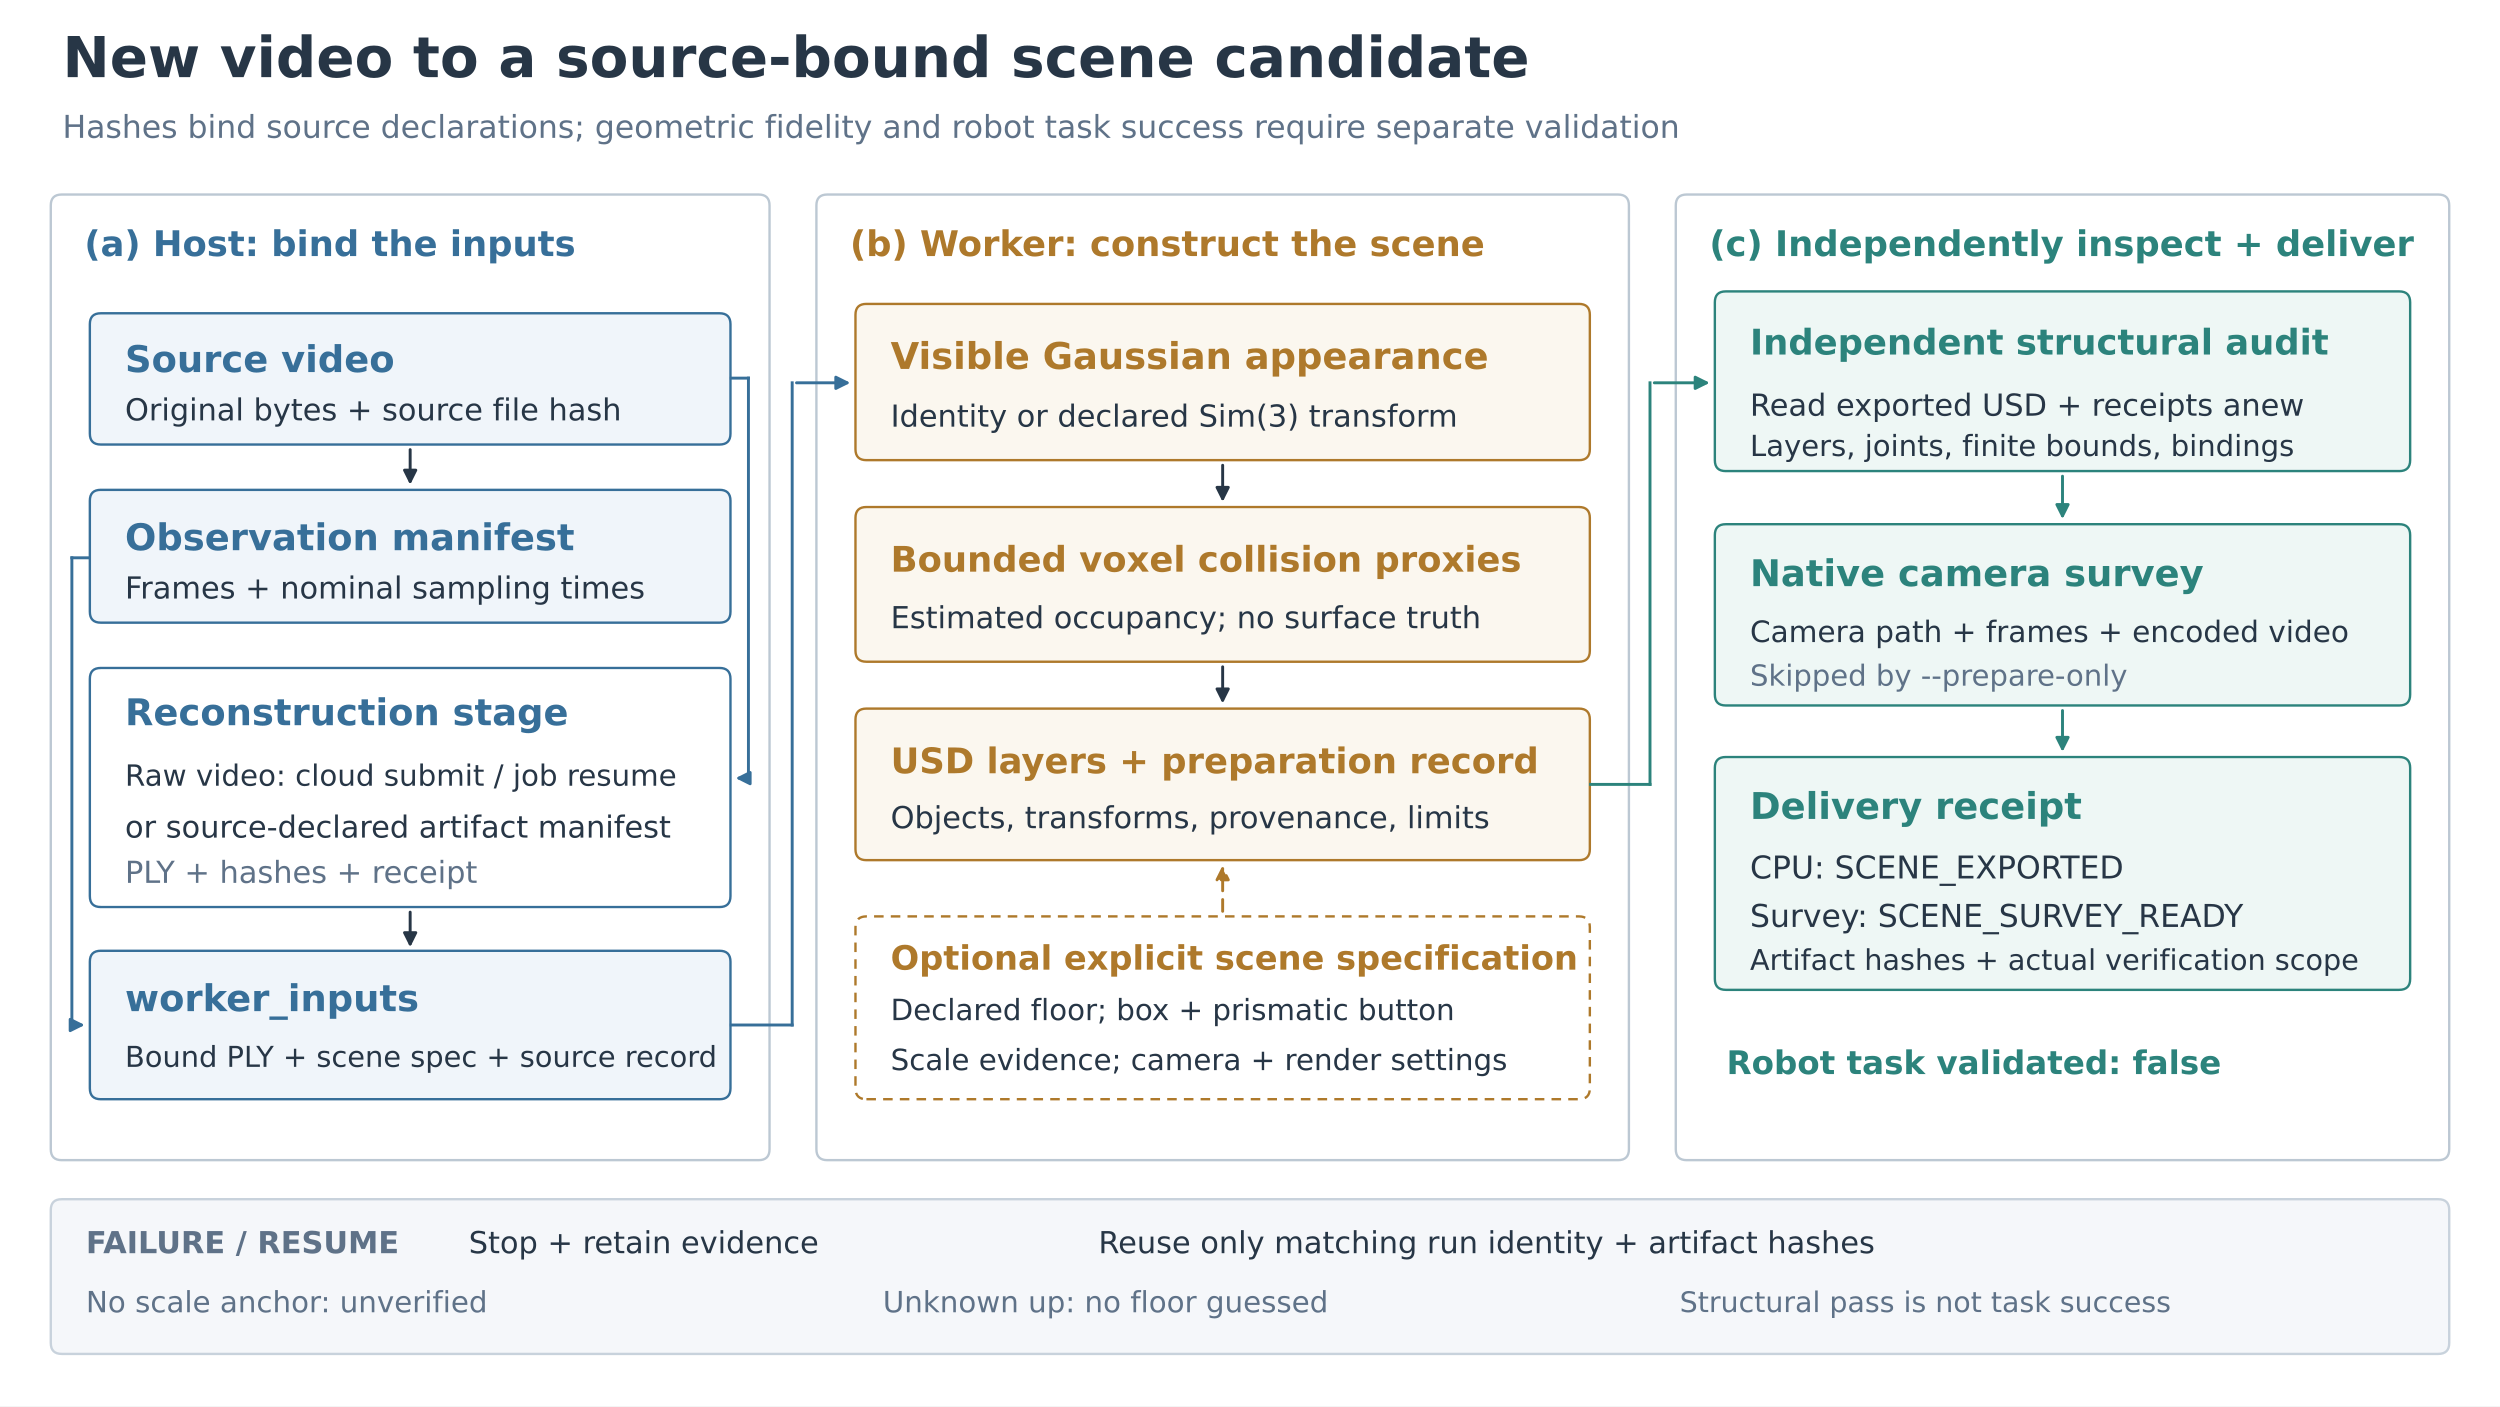
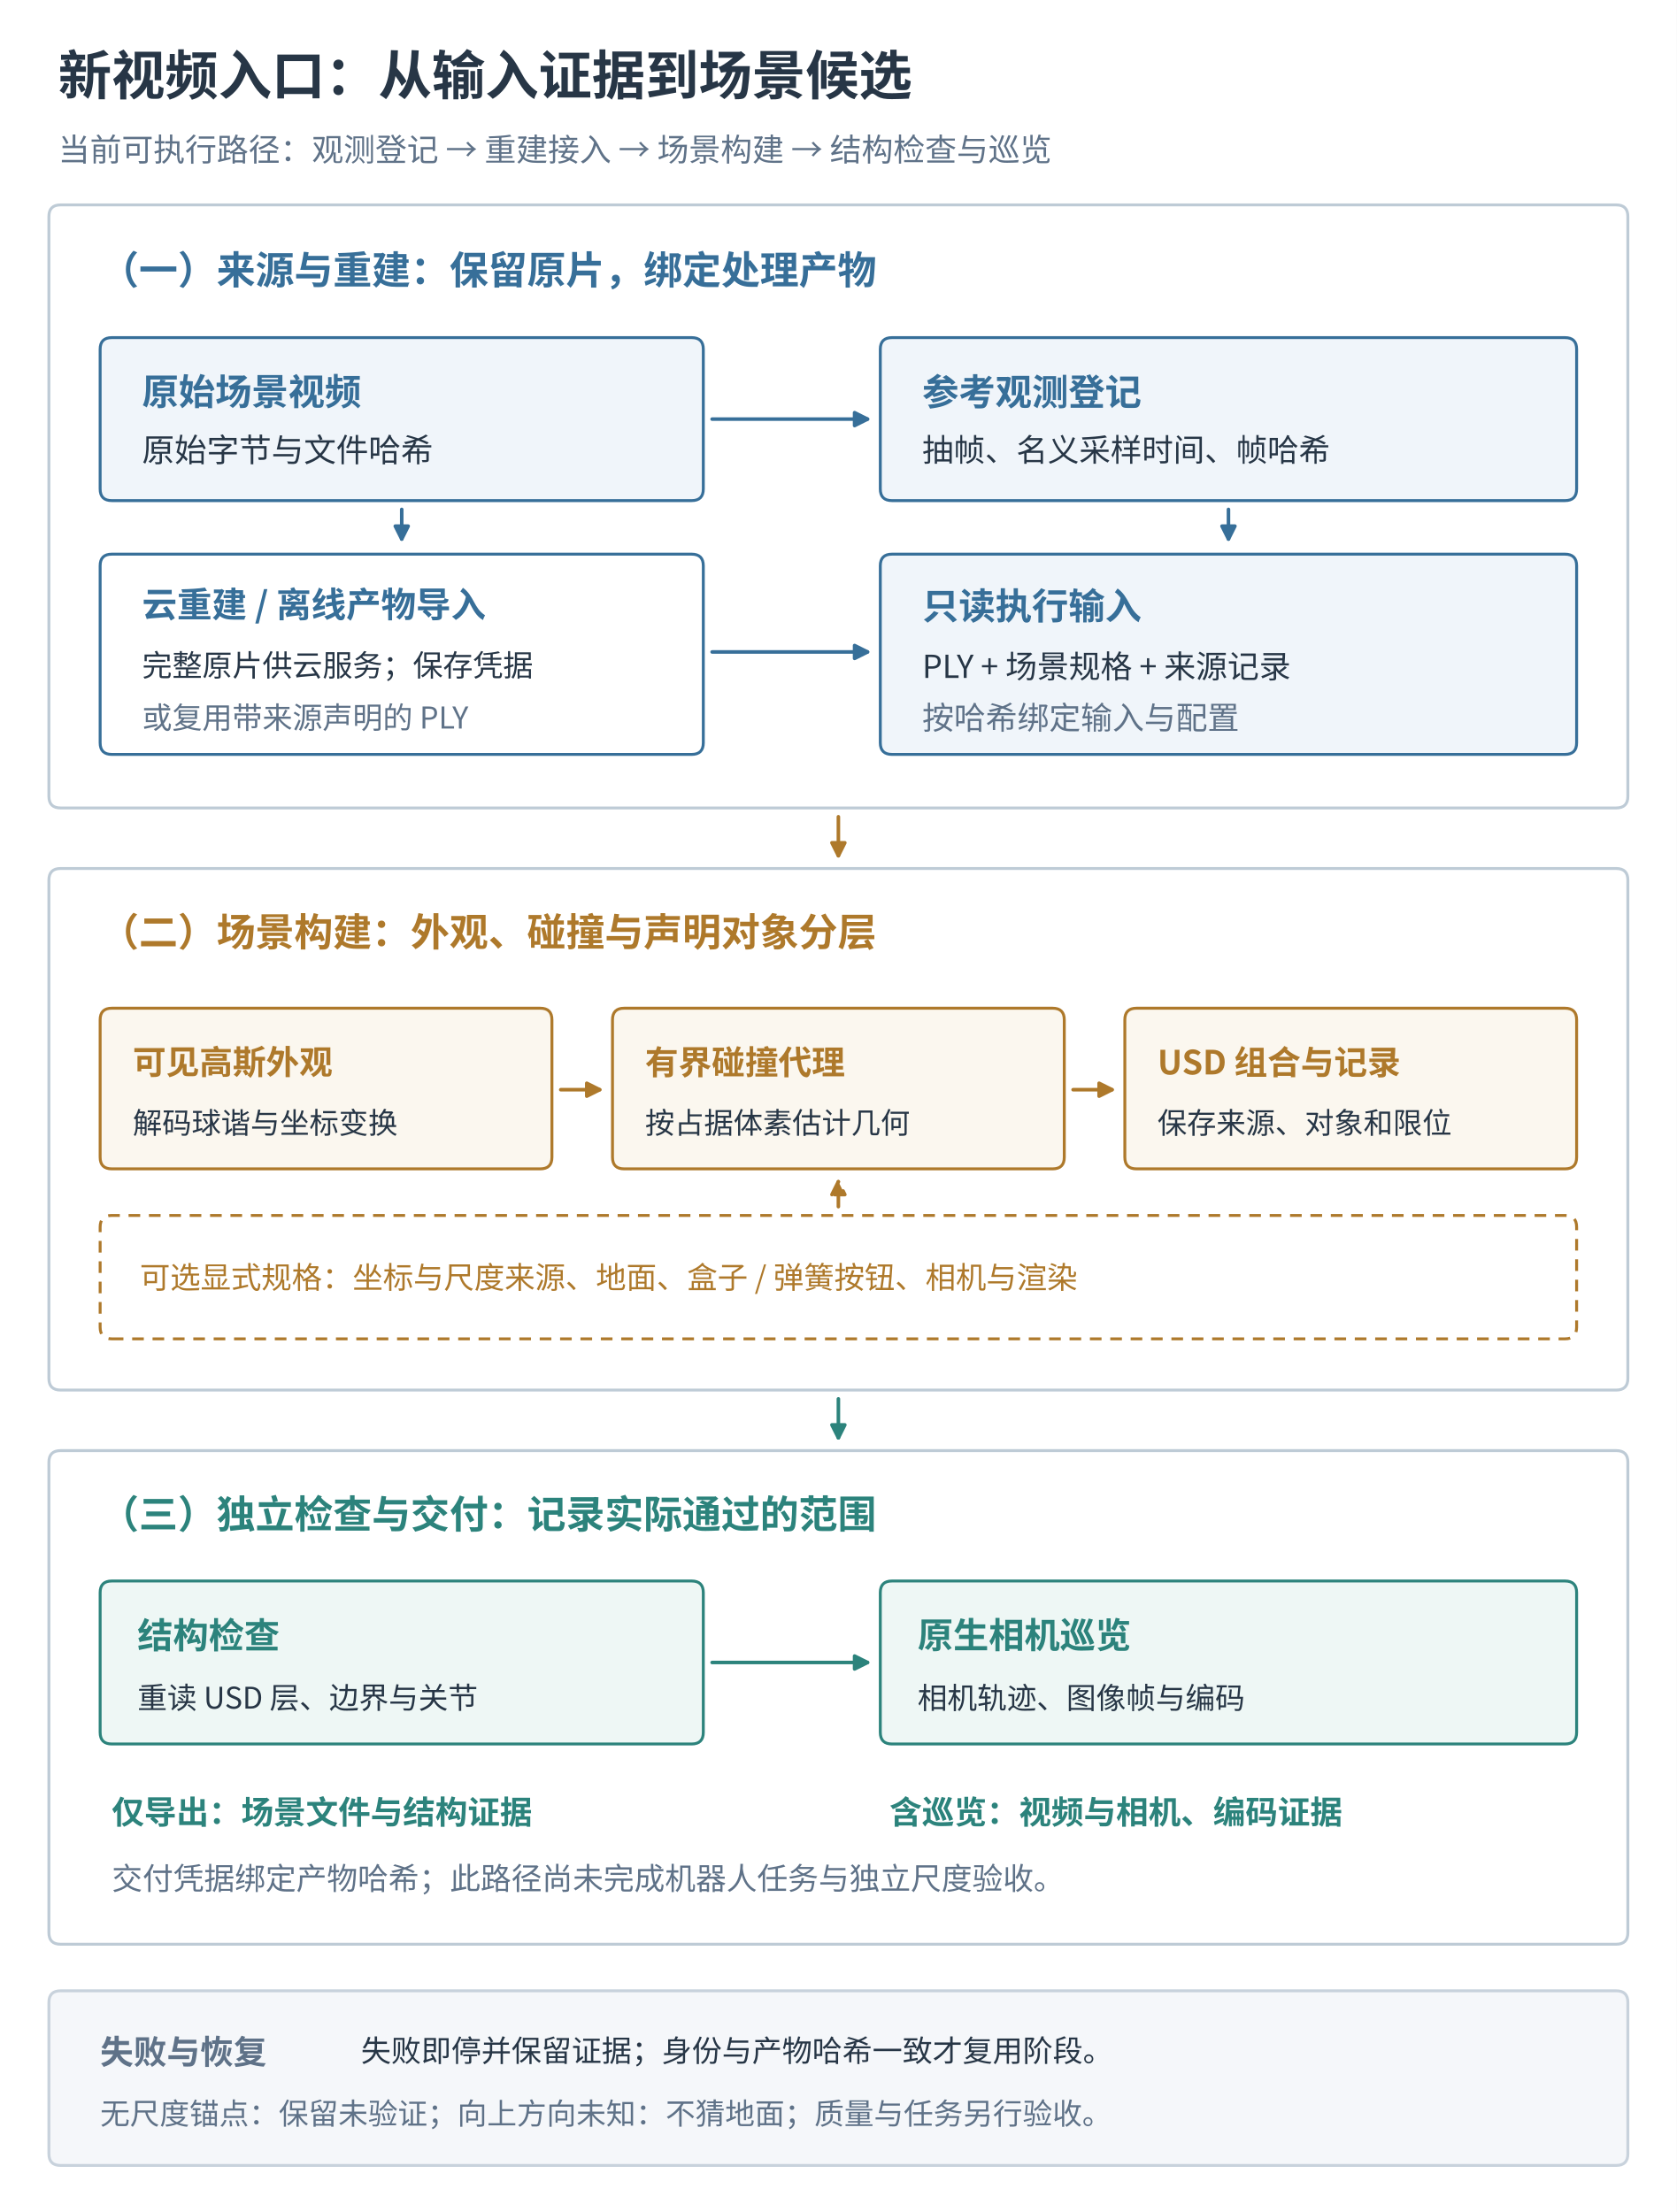
- <svg xmlns="http://www.w3.org/2000/svg" width="1152pt" height="648pt" viewBox="0 0 1152 648" version="1.1">
+ <svg xmlns="http://www.w3.org/2000/svg" width="518.4pt" height="684pt" viewBox="0 0 518.4 684" version="1.1">
  <defs>
    <style type="text/css">*{stroke-linejoin: round; stroke-linecap: butt}</style>
  </defs>
  <g id="figure_1">
    <g id="patch_1">
-       <path d="M 0 648  L 1152 648  L 1152 0  L 0 0  z " style="fill: #ffffff" />
+       <path d="M 0 684 L 518.4 684 L 518.4 0 L 0 0 z " style="fill: #ffffff" />
    </g>
    <g id="axes_1">
      <g id="patch_2">
-         <path d="M 28.44 534.6  L 349.56 534.6  Q 354.6 534.6 354.6 529.56  L 354.6 94.68  Q 354.6 89.64 349.56 89.64  L 28.44 89.64  Q 23.4 89.64 23.4 94.68  L 23.4 529.56  Q 23.4 534.6 28.44 534.6  z " clip-path="url(#p571bc77d63)" style="fill: #ffffff; stroke: #bcc8d3; stroke-width: 1.1; stroke-linejoin: miter" />
+         <path d="M 18.72 249.84 L 499.68 249.84 Q 503.28 249.84 503.28 246.24 L 503.28 66.96 Q 503.28 63.36 499.68 63.36 L 18.72 63.36 Q 15.12 63.36 15.12 66.96 L 15.12 246.24 Q 15.12 249.84 18.72 249.84 z " clip-path="url(#p719870c25b)" style="fill: #ffffff; stroke: #becbd6; stroke-width: 0.9; stroke-linejoin: miter" />
      </g>
      <g id="patch_3">
-         <path d="M 381.24 534.6  L 745.56 534.6  Q 750.6 534.6 750.6 529.56  L 750.6 94.68  Q 750.6 89.64 745.56 89.64  L 381.24 89.64  Q 376.2 89.64 376.2 94.68  L 376.2 529.56  Q 376.2 534.6 381.24 534.6  z " clip-path="url(#p571bc77d63)" style="fill: #ffffff; stroke: #bcc8d3; stroke-width: 1.1; stroke-linejoin: miter" />
+         <path d="M 34.56 154.8 L 213.84 154.8 Q 217.44 154.8 217.44 151.2 L 217.44 108 Q 217.44 104.4 213.84 104.4 L 34.56 104.4 Q 30.96 104.4 30.96 108 L 30.96 151.2 Q 30.96 154.8 34.56 154.8 z " clip-path="url(#p719870c25b)" style="fill: #f0f5fa; stroke: #376f99; stroke-width: 0.9; stroke-linejoin: miter" />
      </g>
      <g id="patch_4">
-         <path d="M 777.24 534.6  L 1123.56 534.6  Q 1128.6 534.6 1128.6 529.56  L 1128.6 94.68  Q 1128.6 89.64 1123.56 89.64  L 777.24 89.64  Q 772.2 89.64 772.2 94.68  L 772.2 529.56  Q 772.2 534.6 777.24 534.6  z " clip-path="url(#p571bc77d63)" style="fill: #ffffff; stroke: #bcc8d3; stroke-width: 1.1; stroke-linejoin: miter" />
+         <path d="M 275.76 154.8 L 483.84 154.8 Q 487.44 154.8 487.44 151.2 L 487.44 108 Q 487.44 104.4 483.84 104.4 L 275.76 104.4 Q 272.16 104.4 272.16 108 L 272.16 151.2 Q 272.16 154.8 275.76 154.8 z " clip-path="url(#p719870c25b)" style="fill: #f0f5fa; stroke: #376f99; stroke-width: 0.9; stroke-linejoin: miter" />
      </g>
      <g id="patch_5">
-         <path d="M 46.44 204.84  L 331.56 204.84  Q 336.6 204.84 336.6 199.8  L 336.6 149.4  Q 336.6 144.36 331.56 144.36  L 46.44 144.36  Q 41.4 144.36 41.4 149.4  L 41.4 199.8  Q 41.4 204.84 46.44 204.84  z " clip-path="url(#p571bc77d63)" style="fill: #f0f5fa; stroke: #376f99; stroke-width: 1.1; stroke-linejoin: miter" />
+         <path d="M 220.16 129.6 Q 244.8 129.6 268.21 129.6 " clip-path="url(#p719870c25b)" style="fill: none; stroke: #376f99; stroke-width: 1.1; stroke-linecap: round" />
+         <path d="M 264.21 127.6 L 268.21 129.6 L 264.21 131.6 z " clip-path="url(#p719870c25b)" style="fill: #376f99; stroke: #376f99; stroke-width: 1.1; stroke-linecap: round" />
      </g>
      <g id="patch_6">
-         <path d="M 189 207.203  Q 189 215.282 189 221.851  " clip-path="url(#p571bc77d63)" style="fill: none; stroke: #273646; stroke-width: 1.35; stroke-linecap: round" />
-         <path d="M 191.6 216.651  L 189 221.851  L 186.4 216.651  z " clip-path="url(#p571bc77d63)" style="fill: #273646; stroke: #273646; stroke-width: 1.35; stroke-linecap: round" />
+         <path d="M 124.2 157.52 Q 124.2 162.72 124.2 166.689 " clip-path="url(#p719870c25b)" style="fill: none; stroke: #376f99; stroke-width: 1.1; stroke-linecap: round" />
+         <path d="M 126.2 162.689 L 124.2 166.689 L 122.2 162.689 z " clip-path="url(#p719870c25b)" style="fill: #376f99; stroke: #376f99; stroke-width: 1.1; stroke-linecap: round" />
      </g>
      <g id="patch_7">
-         <path d="M 46.44 286.92  L 331.56 286.92  Q 336.6 286.92 336.6 281.88  L 336.6 230.76  Q 336.6 225.72 331.56 225.72  L 46.44 225.72  Q 41.4 225.72 41.4 230.76  L 41.4 281.88  Q 41.4 286.92 46.44 286.92  z " clip-path="url(#p571bc77d63)" style="fill: #f0f5fa; stroke: #376f99; stroke-width: 1.1; stroke-linejoin: miter" />
+         <path d="M 34.56 233.28 L 213.84 233.28 Q 217.44 233.28 217.44 229.68 L 217.44 174.96 Q 217.44 171.36 213.84 171.36 L 34.56 171.36 Q 30.96 171.36 30.96 174.96 L 30.96 229.68 Q 30.96 233.28 34.56 233.28 z " clip-path="url(#p719870c25b)" style="fill: #ffffff; stroke: #376f99; stroke-width: 0.9; stroke-linejoin: miter" />
      </g>
      <g id="patch_8">
-         <path d="M 342.881 358.56  Q 340.919 358.56 340.467 358.56  " clip-path="url(#p571bc77d63)" style="fill: none; stroke: #376f99; stroke-width: 1.35; stroke-linecap: round" />
-         <path d="M 345.667 361.16  L 340.467 358.56  L 345.667 355.96  z " clip-path="url(#p571bc77d63)" style="fill: #376f99; stroke: #376f99; stroke-width: 1.35; stroke-linecap: round" />
+         <path d="M 275.76 233.28 L 483.84 233.28 Q 487.44 233.28 487.44 229.68 L 487.44 174.96 Q 487.44 171.36 483.84 171.36 L 275.76 171.36 Q 272.16 171.36 272.16 174.96 L 272.16 229.68 Q 272.16 233.28 275.76 233.28 z " clip-path="url(#p719870c25b)" style="fill: #f0f5fa; stroke: #376f99; stroke-width: 0.9; stroke-linejoin: miter" />
      </g>
      <g id="patch_9">
-         <path d="M 35.119 472.32  Q 37.081 472.32 37.533 472.32  " clip-path="url(#p571bc77d63)" style="fill: none; stroke: #376f99; stroke-width: 1.35; stroke-linecap: round" />
-         <path d="M 32.333 469.72  L 37.533 472.32  L 32.333 474.92  z " clip-path="url(#p571bc77d63)" style="fill: #376f99; stroke: #376f99; stroke-width: 1.35; stroke-linecap: round" />
+         <path d="M 220.16 201.6 Q 244.8 201.6 268.21 201.6 " clip-path="url(#p719870c25b)" style="fill: none; stroke: #376f99; stroke-width: 1.1; stroke-linecap: round" />
+         <path d="M 264.21 199.6 L 268.21 201.6 L 264.21 203.6 z " clip-path="url(#p719870c25b)" style="fill: #376f99; stroke: #376f99; stroke-width: 1.1; stroke-linecap: round" />
      </g>
      <g id="patch_10">
-         <path d="M 46.44 417.96  L 331.56 417.96  Q 336.6 417.96 336.6 412.92  L 336.6 312.84  Q 336.6 307.8 331.56 307.8  L 46.44 307.8  Q 41.4 307.8 41.4 312.84  L 41.4 412.92  Q 41.4 417.96 46.44 417.96  z " clip-path="url(#p571bc77d63)" style="fill: #ffffff; stroke: #376f99; stroke-width: 1.1; stroke-linejoin: miter" />
+         <path d="M 379.8 157.52 Q 379.8 162.72 379.8 166.689 " clip-path="url(#p719870c25b)" style="fill: none; stroke: #376f99; stroke-width: 1.1; stroke-linecap: round" />
+         <path d="M 381.8 162.689 L 379.8 166.689 L 377.8 162.689 z " clip-path="url(#p719870c25b)" style="fill: #376f99; stroke: #376f99; stroke-width: 1.1; stroke-linecap: round" />
      </g>
      <g id="patch_11">
-         <path d="M 189 420.323  Q 189 428.402 189 434.971  " clip-path="url(#p571bc77d63)" style="fill: none; stroke: #273646; stroke-width: 1.35; stroke-linecap: round" />
-         <path d="M 191.6 429.771  L 189 434.971  L 186.4 429.771  z " clip-path="url(#p571bc77d63)" style="fill: #273646; stroke: #273646; stroke-width: 1.35; stroke-linecap: round" />
+         <path d="M 259.2 252.564 Q 259.2 259.201 259.2 264.607 " clip-path="url(#p719870c25b)" style="fill: none; stroke: #ae792b; stroke-width: 1.1; stroke-linecap: round" />
+         <path d="M 261.2 260.607 L 259.2 264.607 L 257.2 260.607 z " clip-path="url(#p719870c25b)" style="fill: #ae792b; stroke: #ae792b; stroke-width: 1.1; stroke-linecap: round" />
      </g>
      <g id="patch_12">
-         <path d="M 46.44 506.52  L 331.56 506.52  Q 336.6 506.52 336.6 501.48  L 336.6 443.16  Q 336.6 438.12 331.56 438.12  L 46.44 438.12  Q 41.4 438.12 41.4 443.16  L 41.4 501.48  Q 41.4 506.52 46.44 506.52  z " clip-path="url(#p571bc77d63)" style="fill: #f0f5fa; stroke: #376f99; stroke-width: 1.1; stroke-linejoin: miter" />
+         <path d="M 18.72 429.84 L 499.68 429.84 Q 503.28 429.84 503.28 426.24 L 503.28 272.16 Q 503.28 268.56 499.68 268.56 L 18.72 268.56 Q 15.12 268.56 15.12 272.16 L 15.12 426.24 Q 15.12 429.84 18.72 429.84 z " clip-path="url(#p719870c25b)" style="fill: #ffffff; stroke: #becbd6; stroke-width: 0.9; stroke-linejoin: miter" />
      </g>
      <g id="patch_13">
-         <path d="M 367.04 176.4  Q 379.441 176.4 390.332 176.4  " clip-path="url(#p571bc77d63)" style="fill: none; stroke: #376f99; stroke-width: 1.35; stroke-linecap: round" />
-         <path d="M 385.132 173.8  L 390.332 176.4  L 385.132 179  z " clip-path="url(#p571bc77d63)" style="fill: #376f99; stroke: #376f99; stroke-width: 1.35; stroke-linecap: round" />
+         <path d="M 34.56 361.44 L 167.04 361.44 Q 170.64 361.44 170.64 357.84 L 170.64 315.36 Q 170.64 311.76 167.04 311.76 L 34.56 311.76 Q 30.96 311.76 30.96 315.36 L 30.96 357.84 Q 30.96 361.44 34.56 361.44 z " clip-path="url(#p719870c25b)" style="fill: #fbf7ef; stroke: #ae792b; stroke-width: 0.9; stroke-linejoin: miter" />
      </g>
      <g id="patch_14">
-         <path d="M 399.24 212.04  L 727.56 212.04  Q 732.6 212.04 732.6 207  L 732.6 145.08  Q 732.6 140.04 727.56 140.04  L 399.24 140.04  Q 394.2 140.04 394.2 145.08  L 394.2 207  Q 394.2 212.04 399.24 212.04  z " clip-path="url(#p571bc77d63)" style="fill: #fbf7ef; stroke: #ae792b; stroke-width: 1.1; stroke-linejoin: miter" />
+         <path d="M 192.96 361.44 L 325.44 361.44 Q 329.04 361.44 329.04 357.84 L 329.04 315.36 Q 329.04 311.76 325.44 311.76 L 192.96 311.76 Q 189.36 311.76 189.36 315.36 L 189.36 357.84 Q 189.36 361.44 192.96 361.44 z " clip-path="url(#p719870c25b)" style="fill: #fbf7ef; stroke: #ae792b; stroke-width: 0.9; stroke-linejoin: miter" />
      </g>
      <g id="patch_15">
-         <path d="M 563.4 214.401  Q 563.4 222.843 563.4 229.775  " clip-path="url(#p571bc77d63)" style="fill: none; stroke: #273646; stroke-width: 1.35; stroke-linecap: round" />
-         <path d="M 566 224.575  L 563.4 229.775  L 560.8 224.575  z " clip-path="url(#p571bc77d63)" style="fill: #273646; stroke: #273646; stroke-width: 1.35; stroke-linecap: round" />
+         <path d="M 351.36 361.44 L 483.84 361.44 Q 487.44 361.44 487.44 357.84 L 487.44 315.36 Q 487.44 311.76 483.84 311.76 L 351.36 311.76 Q 347.76 311.76 347.76 315.36 L 347.76 357.84 Q 347.76 361.44 351.36 361.44 z " clip-path="url(#p719870c25b)" style="fill: #fbf7ef; stroke: #ae792b; stroke-width: 0.9; stroke-linejoin: miter" />
      </g>
      <g id="patch_16">
-         <path d="M 399.24 304.92  L 727.56 304.92  Q 732.6 304.92 732.6 299.88  L 732.6 238.68  Q 732.6 233.64 727.56 233.64  L 399.24 233.64  Q 394.2 233.64 394.2 238.68  L 394.2 299.88  Q 394.2 304.92 399.24 304.92  z " clip-path="url(#p571bc77d63)" style="fill: #fbf7ef; stroke: #ae792b; stroke-width: 1.1; stroke-linejoin: miter" />
+         <path d="M 173.364 336.96 Q 180.001 336.96 185.407 336.96 " clip-path="url(#p719870c25b)" style="fill: none; stroke: #ae792b; stroke-width: 1.1; stroke-linecap: round" />
+         <path d="M 181.407 334.96 L 185.407 336.96 L 181.407 338.96 z " clip-path="url(#p719870c25b)" style="fill: #ae792b; stroke: #ae792b; stroke-width: 1.1; stroke-linecap: round" />
      </g>
      <g id="patch_17">
-         <path d="M 563.4 307.281  Q 563.4 315.723 563.4 322.655  " clip-path="url(#p571bc77d63)" style="fill: none; stroke: #273646; stroke-width: 1.35; stroke-linecap: round" />
-         <path d="M 566 317.455  L 563.4 322.655  L 560.8 317.455  z " clip-path="url(#p571bc77d63)" style="fill: #273646; stroke: #273646; stroke-width: 1.35; stroke-linecap: round" />
+         <path d="M 331.764 336.96 Q 338.401 336.96 343.807 336.96 " clip-path="url(#p719870c25b)" style="fill: none; stroke: #ae792b; stroke-width: 1.1; stroke-linecap: round" />
+         <path d="M 339.807 334.96 L 343.807 336.96 L 339.807 338.96 z " clip-path="url(#p719870c25b)" style="fill: #ae792b; stroke: #ae792b; stroke-width: 1.1; stroke-linecap: round" />
      </g>
      <g id="patch_18">
-         <path d="M 399.24 396.36  L 727.56 396.36  Q 732.6 396.36 732.6 391.32  L 732.6 331.56  Q 732.6 326.52 727.56 326.52  L 399.24 326.52  Q 394.2 326.52 394.2 331.56  L 394.2 391.32  Q 394.2 396.36 399.24 396.36  z " clip-path="url(#p571bc77d63)" style="fill: #fbf7ef; stroke: #ae792b; stroke-width: 1.1; stroke-linejoin: miter" />
+         <path d="M 34.56 414 L 483.84 414 Q 487.44 414 487.44 410.4 L 487.44 379.44 Q 487.44 375.84 483.84 375.84 L 34.56 375.84 Q 30.96 375.84 30.96 379.44 L 30.96 410.4 Q 30.96 414 34.56 414 z " clip-path="url(#p719870c25b)" style="fill: #ffffff; stroke-dasharray: 3.6,2.7; stroke-dashoffset: 0; stroke: #ae792b; stroke-width: 0.9; stroke-linejoin: miter" />
      </g>
      <g id="patch_19">
-         <path d="M 399.24 506.52  L 727.56 506.52  Q 732.6 506.52 732.6 501.48  L 732.6 427.32  Q 732.6 422.28 727.56 422.28  L 399.24 422.28  Q 394.2 422.28 394.2 427.32  L 394.2 501.48  Q 394.2 506.52 399.24 506.52  z " clip-path="url(#p571bc77d63)" style="fill: #ffffff; stroke-dasharray: 4.4,3.3; stroke-dashoffset: 0; stroke: #ae792b; stroke-width: 1.1; stroke-linejoin: miter" />
+         <path d="M 259.2 373.117 Q 259.2 368.638 259.2 365.388 " clip-path="url(#p719870c25b)" style="fill: none; stroke-dasharray: 4.4,3.3; stroke-dashoffset: 0; stroke: #ae792b; stroke-width: 1.1; stroke-linecap: round" />
+         <path d="M 257.2 369.388 L 259.2 365.388 L 261.2 369.388 z " clip-path="url(#p719870c25b)" style="fill: #ae792b; stroke-dasharray: 4.4,3.3; stroke-dashoffset: 0; stroke: #ae792b; stroke-width: 1.1; stroke-linecap: round" />
      </g>
      <g id="patch_20">
-         <path d="M 563.4 419.917  Q 563.4 409.32 563.4 400.231  " clip-path="url(#p571bc77d63)" style="fill: none; stroke-dasharray: 5.4,4.05; stroke-dashoffset: 0; stroke: #ae792b; stroke-width: 1.35; stroke-linecap: round" />
-         <path d="M 560.8 405.431  L 563.4 400.231  L 566 405.431  z " clip-path="url(#p571bc77d63)" style="fill: #ae792b; stroke-dasharray: 5.4,4.05; stroke-dashoffset: 0; stroke: #ae792b; stroke-width: 1.35; stroke-linecap: round" />
+         <path d="M 259.2 432.564 Q 259.2 439.201 259.2 444.607 " clip-path="url(#p719870c25b)" style="fill: none; stroke: #2c837c; stroke-width: 1.1; stroke-linecap: round" />
+         <path d="M 261.2 440.607 L 259.2 444.607 L 257.2 440.607 z " clip-path="url(#p719870c25b)" style="fill: #2c837c; stroke: #2c837c; stroke-width: 1.1; stroke-linecap: round" />
      </g>
      <g id="patch_21">
-         <path d="M 762.32 176.4  Q 775.081 176.4 786.332 176.4  " clip-path="url(#p571bc77d63)" style="fill: none; stroke: #2c837c; stroke-width: 1.35; stroke-linecap: round" />
-         <path d="M 781.132 173.8  L 786.332 176.4  L 781.132 179  z " clip-path="url(#p571bc77d63)" style="fill: #2c837c; stroke: #2c837c; stroke-width: 1.35; stroke-linecap: round" />
+         <path d="M 18.72 601.2 L 499.68 601.2 Q 503.28 601.2 503.28 597.6 L 503.28 452.16 Q 503.28 448.56 499.68 448.56 L 18.72 448.56 Q 15.12 448.56 15.12 452.16 L 15.12 597.6 Q 15.12 601.2 18.72 601.2 z " clip-path="url(#p719870c25b)" style="fill: #ffffff; stroke: #becbd6; stroke-width: 0.9; stroke-linejoin: miter" />
      </g>
      <g id="patch_22">
-         <path d="M 795.24 217.08  L 1105.56 217.08  Q 1110.6 217.08 1110.6 212.04  L 1110.6 139.32  Q 1110.6 134.28 1105.56 134.28  L 795.24 134.28  Q 790.2 134.28 790.2 139.32  L 790.2 212.04  Q 790.2 217.08 795.24 217.08  z " clip-path="url(#p571bc77d63)" style="fill: #eef7f5; stroke: #2c837c; stroke-width: 1.1; stroke-linejoin: miter" />
+         <path d="M 34.56 539.28 L 213.84 539.28 Q 217.44 539.28 217.44 535.68 L 217.44 492.48 Q 217.44 488.88 213.84 488.88 L 34.56 488.88 Q 30.96 488.88 30.96 492.48 L 30.96 535.68 Q 30.96 539.28 34.56 539.28 z " clip-path="url(#p719870c25b)" style="fill: #eef7f5; stroke: #2c837c; stroke-width: 0.9; stroke-linejoin: miter" />
      </g>
      <g id="patch_23">
-         <path d="M 950.4 219.438  Q 950.4 229.319 950.4 237.69  " clip-path="url(#p571bc77d63)" style="fill: none; stroke: #2c837c; stroke-width: 1.35; stroke-linecap: round" />
-         <path d="M 953 232.49  L 950.4 237.69  L 947.8 232.49  z " clip-path="url(#p571bc77d63)" style="fill: #2c837c; stroke: #2c837c; stroke-width: 1.35; stroke-linecap: round" />
+         <path d="M 275.76 539.28 L 483.84 539.28 Q 487.44 539.28 487.44 535.68 L 487.44 492.48 Q 487.44 488.88 483.84 488.88 L 275.76 488.88 Q 272.16 488.88 272.16 492.48 L 272.16 535.68 Q 272.16 539.28 275.76 539.28 z " clip-path="url(#p719870c25b)" style="fill: #eef7f5; stroke: #2c837c; stroke-width: 0.9; stroke-linejoin: miter" />
      </g>
      <g id="patch_24">
-         <path d="M 795.24 325.08  L 1105.56 325.08  Q 1110.6 325.08 1110.6 320.04  L 1110.6 246.6  Q 1110.6 241.56 1105.56 241.56  L 795.24 241.56  Q 790.2 241.56 790.2 246.6  L 790.2 320.04  Q 790.2 325.08 795.24 325.08  z " clip-path="url(#p571bc77d63)" style="fill: #eef7f5; stroke: #2c837c; stroke-width: 1.1; stroke-linejoin: miter" />
+         <path d="M 220.16 514.08 Q 244.8 514.08 268.21 514.08 " clip-path="url(#p719870c25b)" style="fill: none; stroke: #2c837c; stroke-width: 1.1; stroke-linecap: round" />
+         <path d="M 264.21 512.08 L 268.21 514.08 L 264.21 516.08 z " clip-path="url(#p719870c25b)" style="fill: #2c837c; stroke: #2c837c; stroke-width: 1.1; stroke-linecap: round" />
      </g>
      <g id="patch_25">
-         <path d="M 950.4 327.44  Q 950.4 336.959 950.4 344.97  " clip-path="url(#p571bc77d63)" style="fill: none; stroke: #2c837c; stroke-width: 1.35; stroke-linecap: round" />
-         <path d="M 953 339.77  L 950.4 344.97  L 947.8 339.77  z " clip-path="url(#p571bc77d63)" style="fill: #2c837c; stroke: #2c837c; stroke-width: 1.35; stroke-linecap: round" />
-       </g>
-       <g id="patch_26">
-         <path d="M 795.24 456.12  L 1105.56 456.12  Q 1110.6 456.12 1110.6 451.08  L 1110.6 353.88  Q 1110.6 348.84 1105.56 348.84  L 795.24 348.84  Q 790.2 348.84 790.2 353.88  L 790.2 451.08  Q 790.2 456.12 795.24 456.12  z " clip-path="url(#p571bc77d63)" style="fill: #eef7f5; stroke: #2c837c; stroke-width: 1.1; stroke-linejoin: miter" />
-       </g>
-       <g id="patch_27">
-         <path d="M 28.44 623.88  L 1123.56 623.88  Q 1128.6 623.88 1128.6 618.84  L 1128.6 557.64  Q 1128.6 552.6 1123.56 552.6  L 28.44 552.6  Q 23.4 552.6 23.4 557.64  L 23.4 618.84  Q 23.4 623.88 28.44 623.88  z " clip-path="url(#p571bc77d63)" style="fill: #f5f7fa; stroke: #c8d2dc; stroke-width: 1.1; stroke-linejoin: miter" />
-       </g>
-       <g id="line2d_1">
-         <path d="M 336.96 174.24  L 344.88 174.24  " clip-path="url(#p571bc77d63)" style="fill: none; stroke: #376f99; stroke-width: 1.35; stroke-linecap: square" />
-       </g>
-       <g id="line2d_2">
-         <path d="M 344.88 174.24  L 344.88 358.56  " clip-path="url(#p571bc77d63)" style="fill: none; stroke: #376f99; stroke-width: 1.35; stroke-linecap: square" />
-       </g>
-       <g id="line2d_3">
-         <path d="M 41.04 257.04  L 33.12 257.04  " clip-path="url(#p571bc77d63)" style="fill: none; stroke: #376f99; stroke-width: 1.35; stroke-linecap: square" />
-       </g>
-       <g id="line2d_4">
-         <path d="M 33.12 257.04  L 33.12 472.32  " clip-path="url(#p571bc77d63)" style="fill: none; stroke: #376f99; stroke-width: 1.35; stroke-linecap: square" />
-       </g>
-       <g id="line2d_5">
-         <path d="M 336.96 472.32  L 365.04 472.32  " clip-path="url(#p571bc77d63)" style="fill: none; stroke: #376f99; stroke-width: 1.35; stroke-linecap: square" />
-       </g>
-       <g id="line2d_6">
-         <path d="M 365.04 472.32  L 365.04 176.4  " clip-path="url(#p571bc77d63)" style="fill: none; stroke: #376f99; stroke-width: 1.35; stroke-linecap: square" />
-       </g>
-       <g id="line2d_7">
-         <path d="M 732.96 361.44  L 760.32 361.44  " clip-path="url(#p571bc77d63)" style="fill: none; stroke: #2c837c; stroke-width: 1.35; stroke-linecap: square" />
-       </g>
-       <g id="line2d_8">
-         <path d="M 760.32 361.44  L 760.32 176.4  " clip-path="url(#p571bc77d63)" style="fill: none; stroke: #2c837c; stroke-width: 1.35; stroke-linecap: square" />
+         <path d="M 18.72 669.6 L 499.68 669.6 Q 503.28 669.6 503.28 666 L 503.28 619.2 Q 503.28 615.6 499.68 615.6 L 18.72 615.6 Q 15.12 615.6 15.12 619.2 L 15.12 666 Q 15.12 669.6 18.72 669.6 z " clip-path="url(#p719870c25b)" style="fill: #f5f7fa; stroke: #c8d2dc; stroke-width: 0.9; stroke-linejoin: miter" />
      </g>
      <g id="text_1">
-         <text style="font-weight: 700; font-size: 26px; font-family: 'DejaVu Sans'; text-anchor: start; fill: #273646" x="28.8" y="35.555" transform="rotate(-0 28.8 35.55492)">New video to a source-bound scene candidate</text>
+         <text style="font-weight: 700; font-size: 16.5px; font-family: 'Noto Sans CJK SC', 'DejaVu Sans'; text-anchor: start; fill: #273646" x="18" y="29.286" transform="rotate(-0 18 29.28551)">新视频入口：从输入证据到场景候选</text>
      </g>
      <g id="text_2">
-         <text style="font-size: 14.5px; font-family: 'DejaVu Sans'; text-anchor: start; fill: #5f7288" x="28.8" y="63.527" transform="rotate(-0 28.8 63.52717)">Hashes bind source declarations; geometric fidelity and robot task success require separate validation</text>
+         <text style="font-size: 9.8px; font-family: 'Noto Sans CJK SC', 'DejaVu Sans'; text-anchor: start; fill: #5f7288" x="18" y="49.824" transform="rotate(-0 18 49.82391)">当前可执行路径：观测登记 → 重建接入 → 场景构建 → 结构检查与巡览</text>
      </g>
      <g id="text_3">
-         <text style="font-weight: 700; font-size: 16.3px; font-family: 'DejaVu Sans'; text-anchor: start; fill: #376f99" x="38.88" y="117.995" transform="rotate(-0 38.88 117.9948)">(a) Host: bind the inputs</text>
+         <text style="font-weight: 700; font-size: 12px; font-family: 'Noto Sans CJK SC', 'DejaVu Sans'; text-anchor: start; fill: #376f99" x="30.96" y="87.852" transform="rotate(-0 30.96 87.85219)">（一）来源与重建：保留原片，绑定处理产物</text>
      </g>
      <g id="text_4">
-         <text style="font-weight: 700; font-size: 16.3px; font-family: 'DejaVu Sans'; text-anchor: start; fill: #ae792b" x="391.68" y="117.995" transform="rotate(-0 391.68 117.9948)">(b) Worker: construct the scene</text>
+         <text style="font-weight: 700; font-size: 11.3px; font-family: 'Noto Sans CJK SC', 'DejaVu Sans'; text-anchor: start; fill: #376f99" x="43.92" y="125.226" transform="rotate(-0 43.92 125.2258)">原始场景视频</text>
      </g>
      <g id="text_5">
-         <text style="font-weight: 700; font-size: 16.3px; font-family: 'DejaVu Sans'; text-anchor: start; fill: #2c837c" x="787.68" y="117.995" transform="rotate(-0 787.68 117.9948)">(c) Independently inspect + deliver</text>
+         <text style="font-size: 10px; font-family: 'Noto Sans CJK SC', 'DejaVu Sans'; text-anchor: start; fill: #273646" x="43.92" y="142.78" transform="rotate(-0 43.92 142.7803)">原始字节与文件哈希</text>
      </g>
      <g id="text_6">
-         <text style="font-weight: 700; font-size: 17px; font-family: 'DejaVu Sans'; text-anchor: start; fill: #376f99" x="57.6" y="171.457" transform="rotate(-0 57.6 171.4567)">Source video</text>
+         <text style="font-weight: 700; font-size: 11.3px; font-family: 'Noto Sans CJK SC', 'DejaVu Sans'; text-anchor: start; fill: #376f99" x="285.12" y="125.311" transform="rotate(-0 285.12 125.3105)">参考观测登记</text>
      </g>
      <g id="text_7">
-         <text style="font-size: 14px; font-family: 'DejaVu Sans'; text-anchor: start; fill: #273646" x="57.6" y="193.717" transform="rotate(-0 57.6 193.7173)">Original bytes + source file hash</text>
+         <text style="font-size: 9.7px; font-family: 'Noto Sans CJK SC', 'DejaVu Sans'; text-anchor: start; fill: #273646" x="285.12" y="142.651" transform="rotate(-0 285.12 142.6513)">抽帧、名义采样时间、帧哈希</text>
      </g>
      <g id="text_8">
-         <text style="font-weight: 700; font-size: 17px; font-family: 'DejaVu Sans'; text-anchor: start; fill: #376f99" x="57.6" y="253.537" transform="rotate(-0 57.6 253.5367)">Observation manifest</text>
+         <text style="font-weight: 700; font-size: 10.8px; font-family: 'Noto Sans CJK SC', 'DejaVu Sans'; text-anchor: start; fill: #376f99" x="43.92" y="190.862" transform="rotate(-0 43.92 190.8619)">云重建 / 离线产物导入</text>
      </g>
      <g id="text_9">
-         <text style="font-size: 14px; font-family: 'DejaVu Sans'; text-anchor: start; fill: #273646" x="57.6" y="275.797" transform="rotate(-0 57.6 275.7973)">Frames + nominal sampling times</text>
+         <text style="font-size: 9.3px; font-family: 'Noto Sans CJK SC', 'DejaVu Sans'; text-anchor: start; fill: #273646" x="43.92" y="209.12" transform="rotate(-0 43.92 209.1198)">完整原片供云服务；保存凭据</text>
      </g>
      <g id="text_10">
-         <text style="font-weight: 700; font-size: 17px; font-family: 'DejaVu Sans'; text-anchor: start; fill: #376f99" x="57.6" y="334.177" transform="rotate(-0 57.6 334.1767)">Reconstruction stage</text>
+         <text style="font-size: 9.3px; font-family: 'Noto Sans CJK SC', 'DejaVu Sans'; text-anchor: start; fill: #5f7288" x="43.92" y="225.28" transform="rotate(-0 43.92 225.2802)">或复用带来源声明的 PLY</text>
      </g>
      <g id="text_11">
-         <text style="font-size: 13.5px; font-family: 'DejaVu Sans'; text-anchor: start; fill: #273646" x="57.6" y="362.067" transform="rotate(-0 57.6 362.0674)">Raw video: cloud submit / job resume</text>
+         <text style="font-weight: 700; font-size: 11.3px; font-family: 'Noto Sans CJK SC', 'DejaVu Sans'; text-anchor: start; fill: #376f99" x="285.12" y="191.5" transform="rotate(-0 285.12 191.5002)">只读执行输入</text>
      </g>
      <g id="text_12">
-         <text style="font-size: 14px; font-family: 'DejaVu Sans'; text-anchor: start; fill: #273646" x="57.6" y="385.957" transform="rotate(-0 57.6 385.9573)">or source-declared artifact manifest</text>
+         <text style="font-size: 9.8px; font-family: 'Noto Sans CJK SC', 'DejaVu Sans'; text-anchor: start; fill: #273646" x="285.12" y="209.639" transform="rotate(-0 285.12 209.6386)">PLY + 场景规格 + 来源记录</text>
      </g>
      <g id="text_13">
-         <text style="font-size: 14px; font-family: 'DejaVu Sans'; text-anchor: start; fill: #5f7288" x="57.6" y="406.837" transform="rotate(-0 57.6 406.8373)">PLY + hashes + receipt</text>
+         <text style="font-size: 9.8px; font-family: 'Noto Sans CJK SC', 'DejaVu Sans'; text-anchor: start; fill: #5f7288" x="285.12" y="225.504" transform="rotate(-0 285.12 225.5039)">按哈希绑定输入与配置</text>
      </g>
      <g id="text_14">
-         <text style="font-weight: 700; font-size: 17px; font-family: 'DejaVu Sans'; text-anchor: start; fill: #376f99" x="57.6" y="465.937" transform="rotate(-0 57.6 465.9367)">worker_inputs</text>
+         <text style="font-weight: 700; font-size: 12px; font-family: 'Noto Sans CJK SC', 'DejaVu Sans'; text-anchor: start; fill: #ae792b" x="30.96" y="292.554" transform="rotate(-0 30.96 292.5544)">（二）场景构建：外观、碰撞与声明对象分层</text>
      </g>
      <g id="text_15">
-         <text style="font-size: 13.3px; font-family: 'DejaVu Sans'; text-anchor: start; fill: #273646" x="57.6" y="491.615" transform="rotate(-0 57.6 491.6154)">Bound PLY + scene spec + source record</text>
+         <text style="font-weight: 700; font-size: 10.3px; font-family: 'Noto Sans CJK SC', 'DejaVu Sans'; text-anchor: start; fill: #ae792b" x="41.04" y="332.157" transform="rotate(-0 41.04 332.1567)">可见高斯外观</text>
      </g>
      <g id="text_16">
-         <text style="font-weight: 700; font-size: 17px; font-family: 'DejaVu Sans'; text-anchor: start; fill: #ae792b" x="410.4" y="170.017" transform="rotate(-0 410.4 170.0167)">Visible Gaussian appearance</text>
+         <text style="font-size: 9.1px; font-family: 'Noto Sans CJK SC', 'DejaVu Sans'; text-anchor: start; fill: #273646" x="41.04" y="350.526" transform="rotate(-0 41.04 350.5257)">解码球谐与坐标变换</text>
      </g>
      <g id="text_17">
-         <text style="font-size: 14px; font-family: 'DejaVu Sans'; text-anchor: start; fill: #273646" x="410.4" y="196.597" transform="rotate(-0 410.4 196.5973)">Identity or declared Sim(3) transform</text>
+         <text style="font-weight: 700; font-size: 10.3px; font-family: 'Noto Sans CJK SC', 'DejaVu Sans'; text-anchor: start; fill: #ae792b" x="199.44" y="332.229" transform="rotate(-0 199.44 332.2292)">有界碰撞代理</text>
      </g>
      <g id="text_18">
-         <text style="font-weight: 700; font-size: 16.3px; font-family: 'DejaVu Sans'; text-anchor: start; fill: #ae792b" x="410.4" y="263.435" transform="rotate(-0 410.4 263.4348)">Bounded voxel collision proxies</text>
+         <text style="font-size: 9.1px; font-family: 'Noto Sans CJK SC', 'DejaVu Sans'; text-anchor: start; fill: #273646" x="199.44" y="350.512" transform="rotate(-0 199.44 350.5115)">按占据体素估计几何</text>
      </g>
      <g id="text_19">
-         <text style="font-size: 14px; font-family: 'DejaVu Sans'; text-anchor: start; fill: #273646" x="410.4" y="289.477" transform="rotate(-0 410.4 289.4773)">Estimated occupancy; no surface truth</text>
+         <text style="font-weight: 700; font-size: 10.3px; font-family: 'Noto Sans CJK SC', 'DejaVu Sans'; text-anchor: start; fill: #ae792b" x="357.84" y="332.234" transform="rotate(-0 357.84 332.234)">USD 组合与记录</text>
      </g>
      <g id="text_20">
-         <text style="font-weight: 700; font-size: 16.3px; font-family: 'DejaVu Sans'; text-anchor: start; fill: #ae792b" x="410.4" y="356.315" transform="rotate(-0 410.4 356.3148)">USD layers + preparation record</text>
+         <text style="font-size: 9.1px; font-family: 'Noto Sans CJK SC', 'DejaVu Sans'; text-anchor: start; fill: #273646" x="357.84" y="350.53" transform="rotate(-0 357.84 350.53)">保存来源、对象和限位</text>
      </g>
      <g id="text_21">
-         <text style="font-size: 14px; font-family: 'DejaVu Sans'; text-anchor: start; fill: #273646" x="410.4" y="381.637" transform="rotate(-0 410.4 381.6373)">Objects, transforms, provenance, limits</text>
+         <text style="font-size: 9.4px; font-family: 'Noto Sans CJK SC', 'DejaVu Sans'; text-anchor: start; fill: #ae792b" x="43.2" y="398.419" transform="rotate(-0 43.2 398.4195)">可选显式规格：坐标与尺度来源、地面、盒子 / 弹簧按钮、相机与渲染</text>
      </g>
      <g id="text_22">
-         <text style="font-weight: 700; font-size: 15.5px; font-family: 'DejaVu Sans'; text-anchor: start; fill: #ae792b" x="410.4" y="446.827" transform="rotate(-0 410.4 446.827)">Optional explicit scene specification</text>
+         <text style="font-weight: 700; font-size: 12px; font-family: 'Noto Sans CJK SC', 'DejaVu Sans'; text-anchor: start; fill: #2c837c" x="30.96" y="472.572" transform="rotate(-0 30.96 472.5722)">（三）独立检查与交付：记录实际通过的范围</text>
      </g>
      <g id="text_23">
-         <text style="font-size: 13.5px; font-family: 'DejaVu Sans'; text-anchor: start; fill: #273646" x="410.4" y="470.067" transform="rotate(-0 410.4 470.0674)">Declared floor; box + prismatic button</text>
+         <text style="font-weight: 700; font-size: 11px; font-family: 'Noto Sans CJK SC', 'DejaVu Sans'; text-anchor: start; fill: #2c837c" x="42.48" y="509.68" transform="rotate(-0 42.48 509.6802)">结构检查</text>
      </g>
      <g id="text_24">
-         <text style="font-size: 13.5px; font-family: 'DejaVu Sans'; text-anchor: start; fill: #273646" x="410.4" y="493.107" transform="rotate(-0 410.4 493.1074)">Scale evidence; camera + render settings</text>
+         <text style="font-size: 9.2px; font-family: 'Noto Sans CJK SC', 'DejaVu Sans'; text-anchor: start; fill: #273646" x="42.48" y="528.334" transform="rotate(-0 42.48 528.3343)">重读 USD 层、边界与关节</text>
      </g>
      <g id="text_25">
-         <text style="font-weight: 700; font-size: 16.3px; font-family: 'DejaVu Sans'; text-anchor: start; fill: #2c837c" x="806.4" y="163.355" transform="rotate(-0 806.4 163.3548)">Independent structural audit</text>
+         <text style="font-weight: 700; font-size: 11px; font-family: 'Noto Sans CJK SC', 'DejaVu Sans'; text-anchor: start; fill: #2c837c" x="283.68" y="509.636" transform="rotate(-0 283.68 509.6363)">原生相机巡览</text>
      </g>
      <g id="text_26">
-         <text style="font-size: 14px; font-family: 'DejaVu Sans'; text-anchor: start; fill: #273646" x="806.4" y="191.557" transform="rotate(-0 806.4 191.5573)">Read exported USD + receipts anew</text>
+         <text style="font-size: 9.2px; font-family: 'Noto Sans CJK SC', 'DejaVu Sans'; text-anchor: start; fill: #273646" x="283.68" y="528.385" transform="rotate(-0 283.68 528.3846)">相机轨迹、图像帧与编码</text>
      </g>
      <g id="text_27">
-         <text style="font-size: 13.4px; font-family: 'DejaVu Sans'; text-anchor: start; fill: #273646" x="806.4" y="210.121" transform="rotate(-0 806.4 210.1214)">Layers, joints, finite bounds, bindings</text>
+         <text style="font-weight: 700; font-size: 10px; font-family: 'Noto Sans CJK SC', 'DejaVu Sans'; text-anchor: start; fill: #2c837c" x="34.56" y="564" transform="rotate(-0 34.56 563.9998)">仅导出：场景文件与结构证据</text>
      </g>
      <g id="text_28">
-         <text style="font-weight: 700; font-size: 17px; font-family: 'DejaVu Sans'; text-anchor: start; fill: #2c837c" x="806.4" y="270.097" transform="rotate(-0 806.4 270.0967)">Native camera survey</text>
+         <text style="font-weight: 700; font-size: 10px; font-family: 'Noto Sans CJK SC', 'DejaVu Sans'; text-anchor: start; fill: #2c837c" x="275.04" y="563.975" transform="rotate(-0 275.04 563.9748)">含巡览：视频与相机、编码证据</text>
      </g>
      <g id="text_29">
-         <text style="font-size: 13.6px; font-family: 'DejaVu Sans'; text-anchor: start; fill: #273646" x="806.4" y="295.853" transform="rotate(-0 806.4 295.8533)">Camera path + frames + encoded video</text>
+         <text style="font-size: 9.5px; font-family: 'Noto Sans CJK SC', 'DejaVu Sans'; text-anchor: start; fill: #5f7288" x="34.56" y="584.309" transform="rotate(-0 34.56 584.3086)">交付凭据绑定产物哈希；此路径尚未完成机器人任务与独立尺度验收。</text>
      </g>
      <g id="text_30">
-         <text style="font-size: 13.4px; font-family: 'DejaVu Sans'; text-anchor: start; fill: #5f7288" x="806.4" y="315.961" transform="rotate(-0 806.4 315.9614)">Skipped by --prepare-only</text>
+         <text style="font-weight: 700; font-size: 10.3px; font-family: 'Noto Sans CJK SC', 'DejaVu Sans'; text-anchor: start; fill: #5f7288" x="30.96" y="638.228" transform="rotate(-0 30.96 638.2284)">失败与恢复</text>
      </g>
      <g id="text_31">
-         <text style="font-weight: 700; font-size: 17px; font-family: 'DejaVu Sans'; text-anchor: start; fill: #2c837c" x="806.4" y="377.377" transform="rotate(-0 806.4 377.3767)">Delivery receipt</text>
+         <text style="font-size: 9.3px; font-family: 'Noto Sans CJK SC', 'DejaVu Sans'; text-anchor: start; fill: #273646" x="111.6" y="637.505" transform="rotate(-0 111.6 637.5053)">失败即停并保留证据；身份与产物哈希一致才复用阶段。</text>
      </g>
      <g id="text_32">
-         <text style="font-size: 14.5px; font-family: 'DejaVu Sans'; text-anchor: start; fill: #273646" x="806.4" y="404.807" transform="rotate(-0 806.4 404.8066)">CPU: SCENE_EXPORTED</text>
-       </g>
-       <g id="text_33">
-         <text style="font-size: 14.5px; font-family: 'DejaVu Sans'; text-anchor: start; fill: #273646" x="806.4" y="427.127" transform="rotate(-0 806.4 427.1266)">Survey: SCENE_SURVEY_READY</text>
-       </g>
-       <g id="text_34">
-         <text style="font-size: 13.2px; font-family: 'DejaVu Sans'; text-anchor: start; fill: #273646" x="806.4" y="446.949" transform="rotate(-0 806.4 446.9494)">Artifact hashes + actual verification scope</text>
-       </g>
-       <g id="text_35">
-         <text style="font-weight: 700; font-size: 15px; font-family: 'DejaVu Sans'; text-anchor: start; fill: #2c837c" x="795.6" y="494.937" transform="rotate(-0 795.6 494.9371)">Robot task validated: false</text>
-       </g>
-       <g id="text_36">
-         <text style="font-weight: 700; font-size: 14px; font-family: 'DejaVu Sans'; text-anchor: start; fill: #5f7288" x="39.6" y="577.477" transform="rotate(-0 39.6 577.4767)">FAILURE / RESUME</text>
-       </g>
-       <g id="text_37">
-         <text style="font-size: 14px; font-family: 'DejaVu Sans'; text-anchor: start; fill: #273646" x="216" y="577.477" transform="rotate(-0 216 577.4773)">Stop + retain evidence</text>
-       </g>
-       <g id="text_38">
-         <text style="font-size: 14px; font-family: 'DejaVu Sans'; text-anchor: start; fill: #273646" x="506.16" y="577.477" transform="rotate(-0 506.16 577.4773)">Reuse only matching run identity + artifact hashes</text>
-       </g>
-       <g id="text_39">
-         <text style="font-size: 13.5px; font-family: 'DejaVu Sans'; text-anchor: start; fill: #5f7288" x="39.6" y="604.707" transform="rotate(-0 39.6 604.7074)">No scale anchor: unverified</text>
-       </g>
-       <g id="text_40">
-         <text style="font-size: 13.5px; font-family: 'DejaVu Sans'; text-anchor: start; fill: #5f7288" x="406.8" y="604.707" transform="rotate(-0 406.8 604.7074)">Unknown up: no floor guessed</text>
-       </g>
-       <g id="text_41">
-         <text style="font-size: 13.1px; font-family: 'DejaVu Sans'; text-anchor: start; fill: #5f7288" x="774" y="604.603" transform="rotate(-0 774 604.6034)">Structural pass is not task success</text>
+         <text style="font-size: 9.2px; font-family: 'Noto Sans CJK SC', 'DejaVu Sans'; text-anchor: start; fill: #5f7288" x="30.96" y="656.916" transform="rotate(-0 30.96 656.916)">无尺度锚点：保留未验证；向上方向未知：不猜地面；质量与任务另行验收。</text>
      </g>
    </g>
  </g>
  <defs>
-     <clipPath id="p571bc77d63">
-       <rect x="0" y="0" width="1152" height="648" />
+     <clipPath id="p719870c25b">
+       <rect x="0" y="0" width="518.4" height="684" />
    </clipPath>
  </defs>
</svg>
